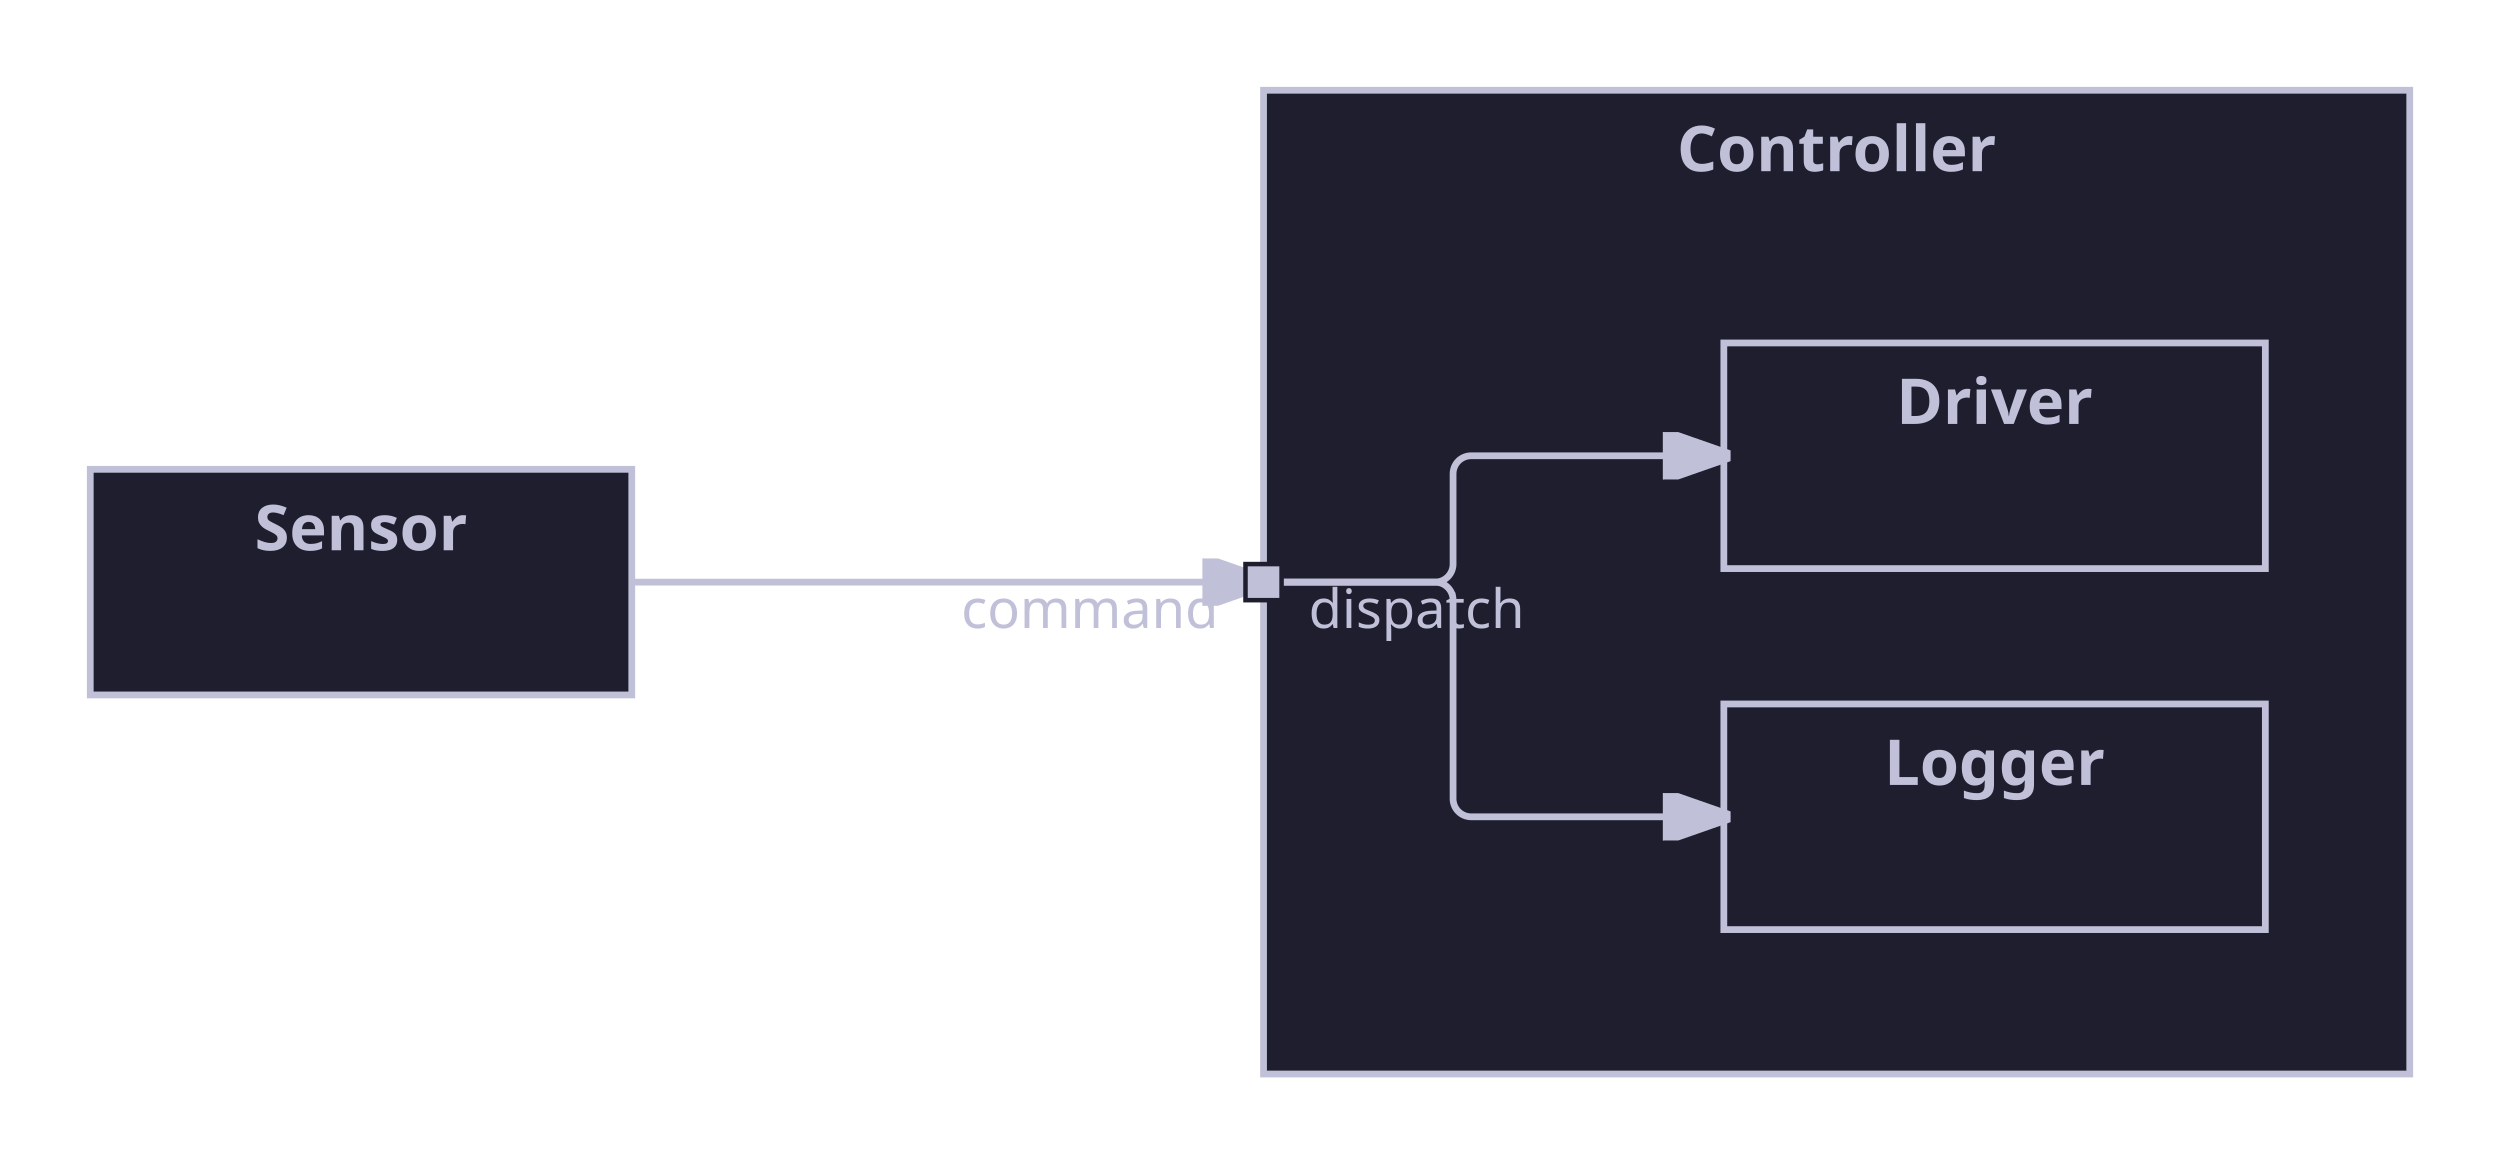
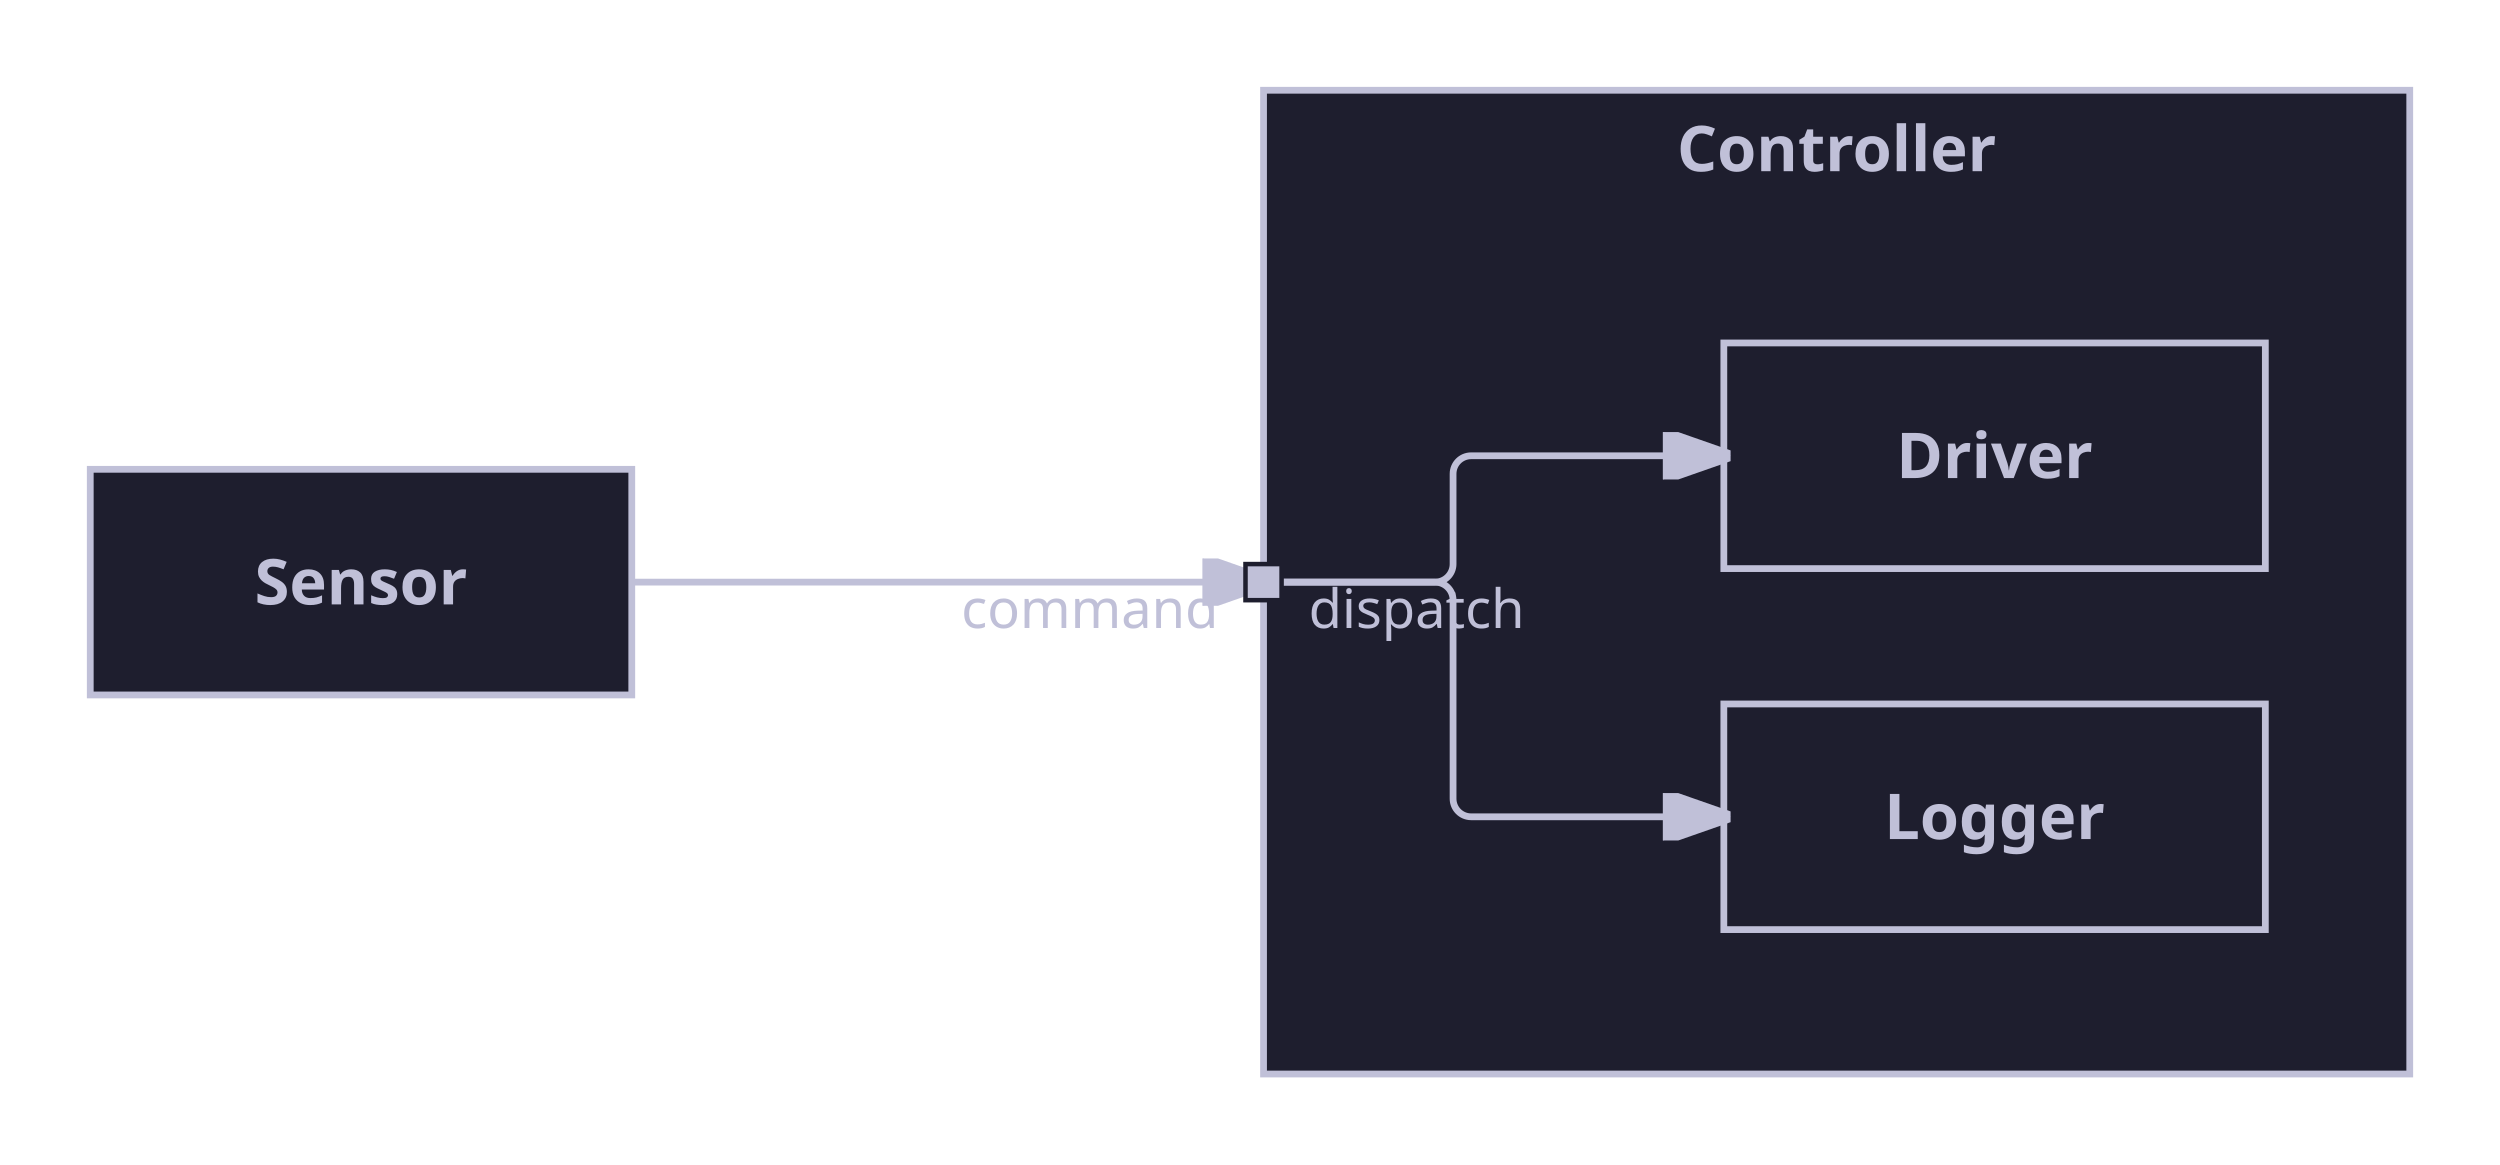
<svg xmlns="http://www.w3.org/2000/svg" width="554.00" height="258.00" viewBox="0 0 554.00 258.00">
  <defs>
    <marker id="line-end-open-chevron" markerWidth="10" markerHeight="7" refX="9" refY="3.5" orient="auto">
      <polyline points="0 0, 10 3.5, 0 7" fill="none" stroke="#C0C0D8" stroke-width="1.50" />
    </marker>
    <marker id="line-end-hollow-triangle" markerWidth="10" markerHeight="7" refX="9" refY="3.5" orient="auto">
      <polygon points="0 0, 10 3.5, 0 7" fill="#1E1E2E" stroke="#C0C0D8" stroke-width="1.50" />
    </marker>
    <marker id="line-end-filled-arrow" markerWidth="10" markerHeight="7" refX="9" refY="3.5" orient="auto">
      <polygon points="0 0, 10 3.5, 0 7" fill="#C0C0D8" stroke="#C0C0D8" stroke-width="1.50" />
    </marker>
    <marker id="line-end-hollow-triangle-crossbar" markerWidth="10" markerHeight="7" refX="9" refY="3.5" orient="auto">
      <polygon points="0 0, 10 3.5, 0 7" fill="#1E1E2E" stroke="#C0C0D8" stroke-width="1.50" />
      <line x1="7" y1="0" x2="7" y2="7" stroke="#C0C0D8" stroke-width="1.50" />
    </marker>
    <marker id="line-end-hollow-diamond" markerWidth="14" markerHeight="8" refX="13" refY="4" orient="auto">
      <polygon points="1 4, 7 0, 13 4, 7 8" fill="#1E1E2E" stroke="#C0C0D8" stroke-width="1.50" />
    </marker>
    <marker id="line-end-filled-diamond" markerWidth="14" markerHeight="8" refX="13" refY="4" orient="auto">
      <polygon points="1 4, 7 0, 13 4, 7 8" fill="#C0C0D8" stroke="#C0C0D8" stroke-width="1.50" />
    </marker>
    <marker id="line-end-circle" markerWidth="10" markerHeight="10" refX="9" refY="5" orient="auto">
      <circle cx="5" cy="5" r="4" fill="#1E1E2E" stroke="#C0C0D8" stroke-width="1.50" />
    </marker>
    <marker id="line-end-bar" markerWidth="4" markerHeight="12" refX="2" refY="6" orient="auto">
      <line x1="2" y1="0" x2="2" y2="12" stroke="#C0C0D8" stroke-width="1.50" />
    </marker>
    <filter id="label-bg" x="-0.05" y="-0.05" width="1.1" height="1.1">
      <feFlood flood-color="#1E1E2E" />
      <feComposite in="SourceGraphic" operator="over" />
    </filter>
  </defs>
  <rect x="20.00" y="104.00" width="120.00" height="50.00" fill="#1E1E2E" stroke="#C0C0D8" stroke-width="1.50" />
-   <text x="80.00" y="117.00" font-family="Noto Sans, sans-serif" font-size="14.00" font-weight="bold" fill="#C0C0D8" text-anchor="middle" dominant-baseline="middle">Sensor</text>
+   <text x="80.00" y="129.00" font-family="Noto Sans, sans-serif" font-size="14.00" font-weight="bold" fill="#C0C0D8" text-anchor="middle" dominant-baseline="middle">Sensor</text>
  <rect x="280.00" y="20.00" width="254.00" height="218.00" fill="#1E1E2E" stroke="#C0C0D8" stroke-width="1.50" />
  <text x="407.00" y="33.00" font-family="Noto Sans, sans-serif" font-size="14.00" font-weight="bold" fill="#C0C0D8" text-anchor="middle" dominant-baseline="middle">Controller</text>
  <rect x="382.00" y="76.00" width="120.00" height="50.00" fill="#1E1E2E" stroke="#C0C0D8" stroke-width="1.50" />
-   <text x="442.00" y="89.00" font-family="Noto Sans, sans-serif" font-size="14.00" font-weight="bold" fill="#C0C0D8" text-anchor="middle" dominant-baseline="middle">Driver</text>
+   <text x="442.00" y="101.00" font-family="Noto Sans, sans-serif" font-size="14.00" font-weight="bold" fill="#C0C0D8" text-anchor="middle" dominant-baseline="middle">Driver</text>
  <rect x="382.00" y="156.00" width="120.00" height="50.00" fill="#1E1E2E" stroke="#C0C0D8" stroke-width="1.50" />
-   <text x="442.00" y="169.00" font-family="Noto Sans, sans-serif" font-size="14.00" font-weight="bold" fill="#C0C0D8" text-anchor="middle" dominant-baseline="middle">Logger</text>
+   <text x="442.00" y="181.00" font-family="Noto Sans, sans-serif" font-size="14.00" font-weight="bold" fill="#C0C0D8" text-anchor="middle" dominant-baseline="middle">Logger</text>
  <path d="M 280.00 129.00 L 312.00 129.00 L 318.00 129.00 A 4.00 4.00 0 0 0 322.00 125.00 L 322.00 105.00 A 4.00 4.00 0 0 1 326.00 101.00 L 382.00 101.00" fill="none" stroke="#C0C0D8" stroke-width="1.50" marker-end="url(#line-end-filled-arrow)" />
  <path d="M 280.00 129.00 L 312.00 129.00 L 318.00 129.00 A 4.00 4.00 0 0 1 322.00 133.00 L 322.00 177.00 A 4.00 4.00 0 0 0 326.00 181.00 L 382.00 181.00" fill="none" stroke="#C0C0D8" stroke-width="1.50" marker-end="url(#line-end-filled-arrow)" />
  <path d="M 140.00 129.00 L 210.00 129.00 L 280.00 129.00" fill="none" stroke="#C0C0D8" stroke-width="1.50" marker-end="url(#line-end-filled-arrow)" />
  <rect x="276.00" y="125.00" width="8.00" height="8.00" fill="#C0C0D8" stroke="#1E1E2E" stroke-width="1.00" />
  <text x="290.00" y="135.00" font-family="Noto Sans, sans-serif" font-size="12.00" fill="#C0C0D8" text-anchor="start" dominant-baseline="middle">dispatch</text>
  <text x="270.00" y="135.00" font-family="Noto Sans, sans-serif" font-size="12.00" fill="#C0C0D8" text-anchor="end" dominant-baseline="middle">command</text>
</svg>
